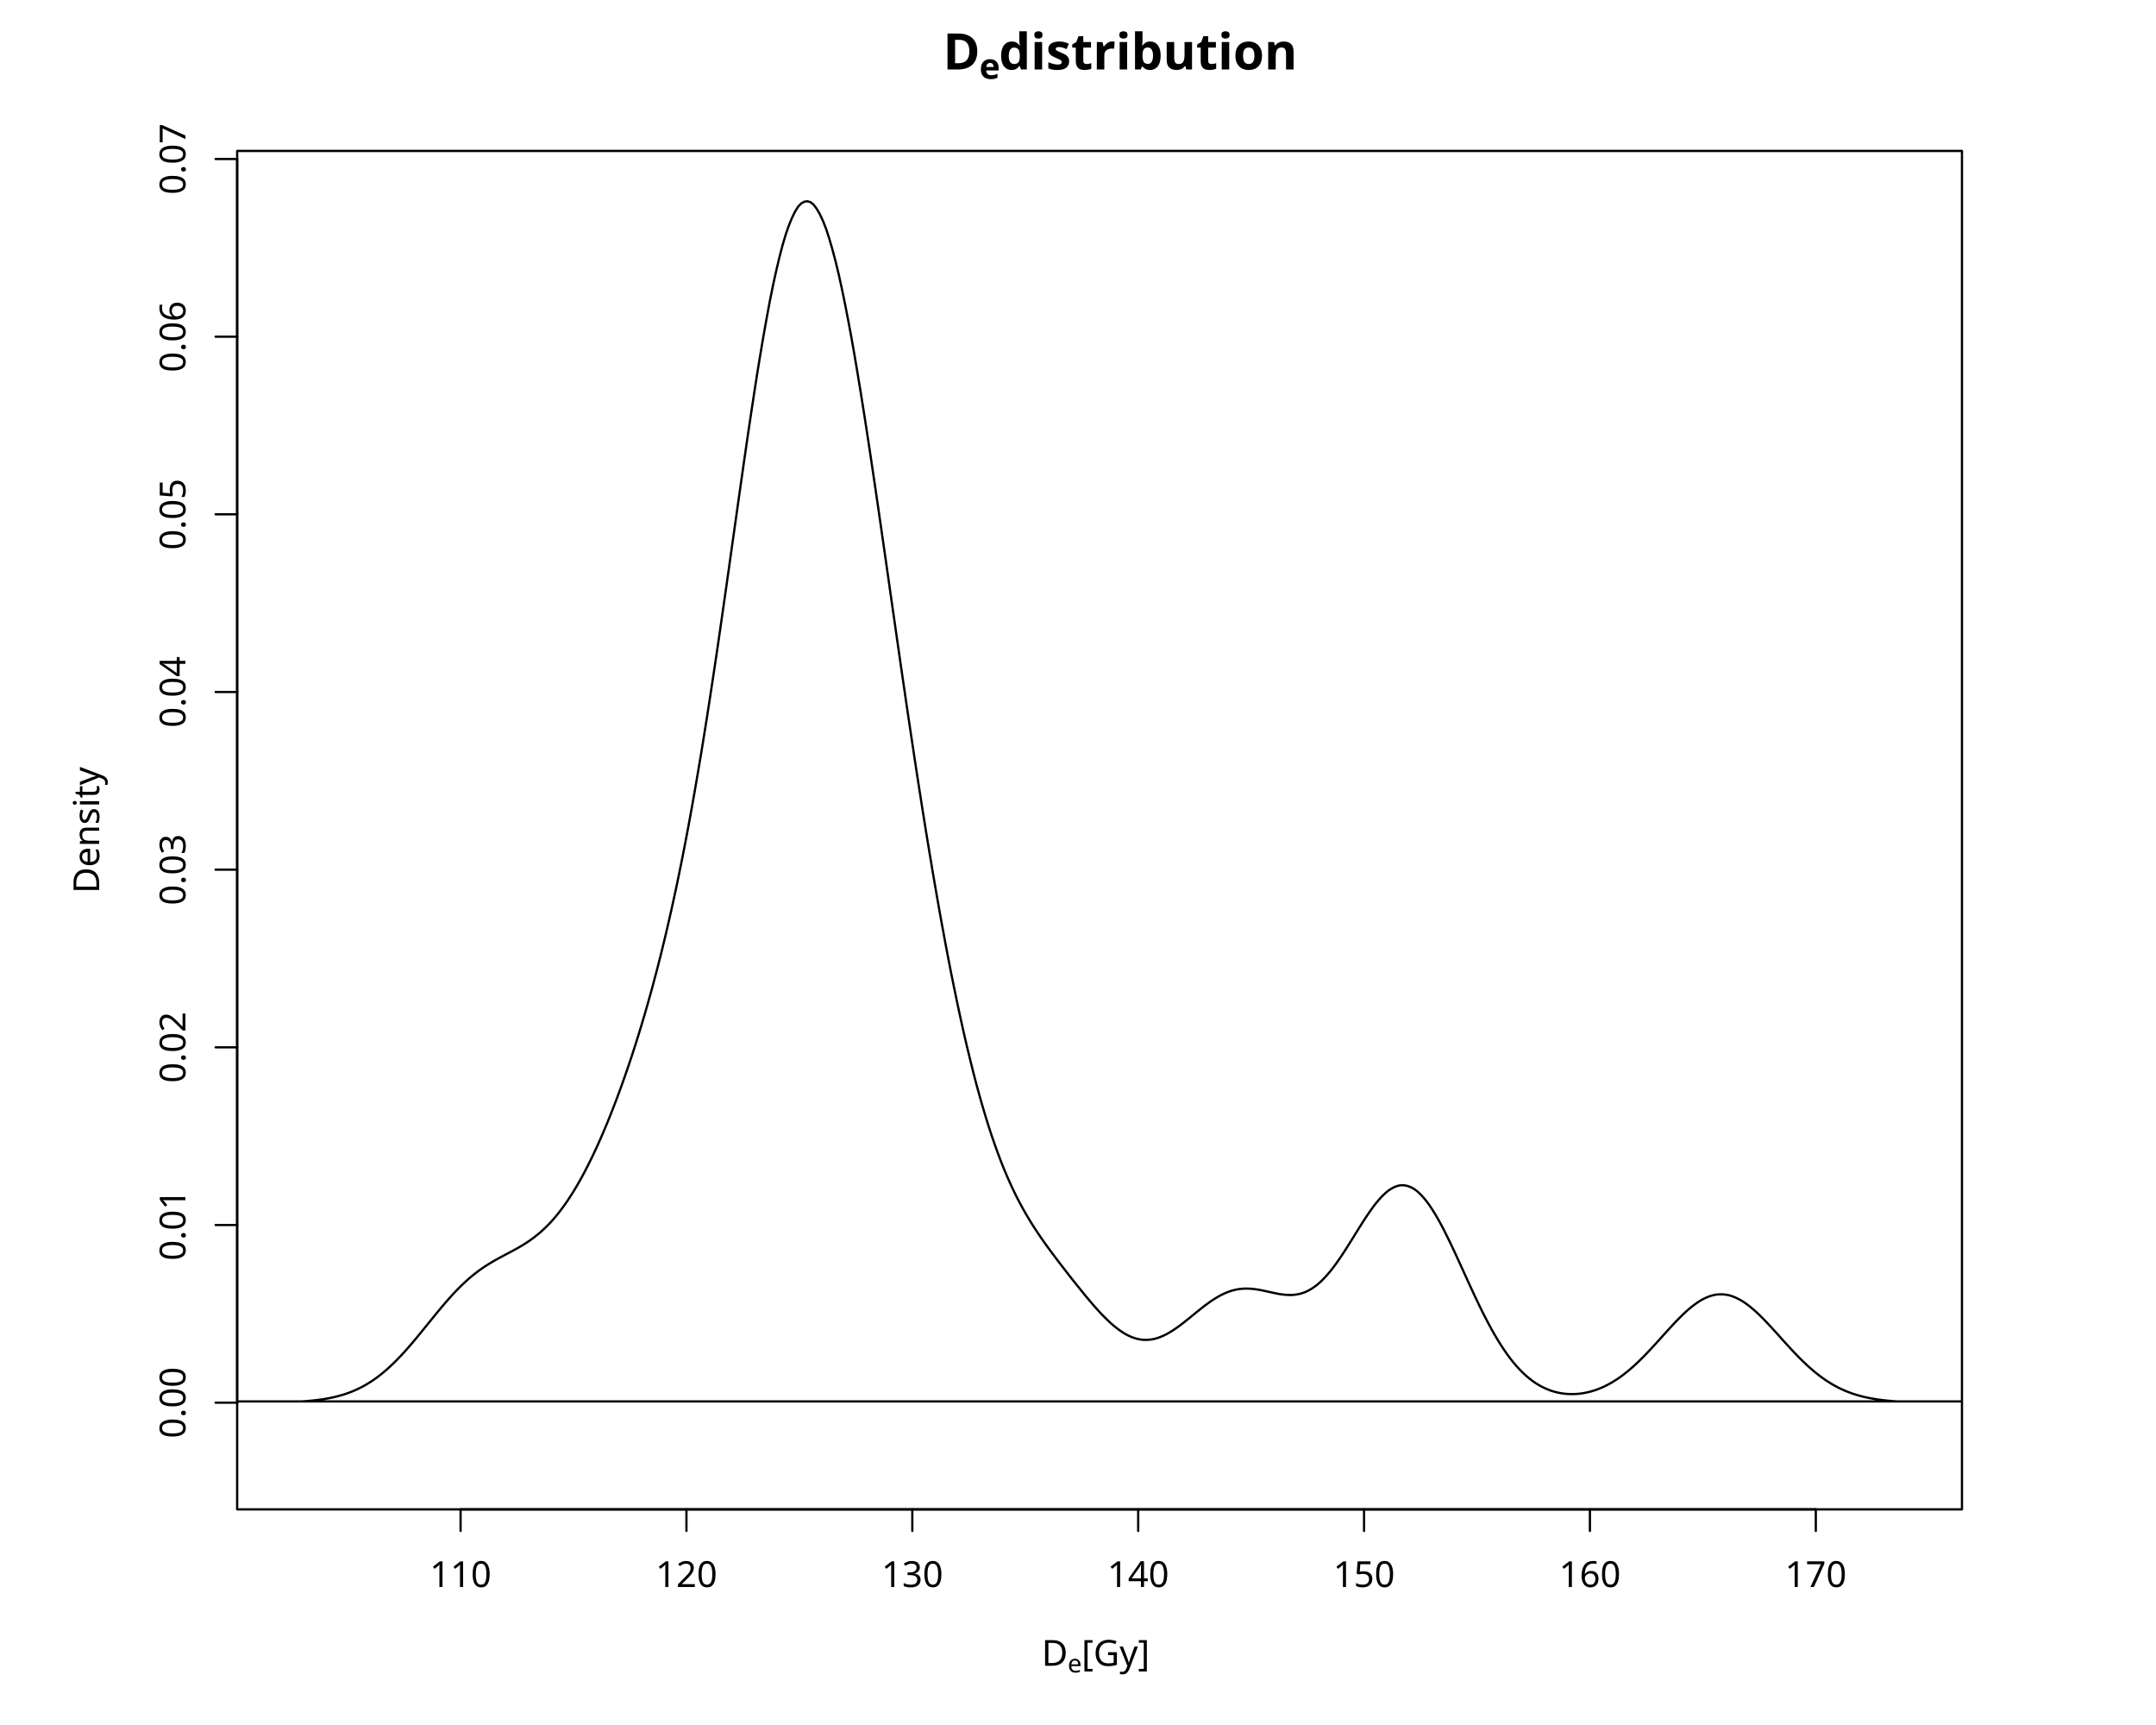
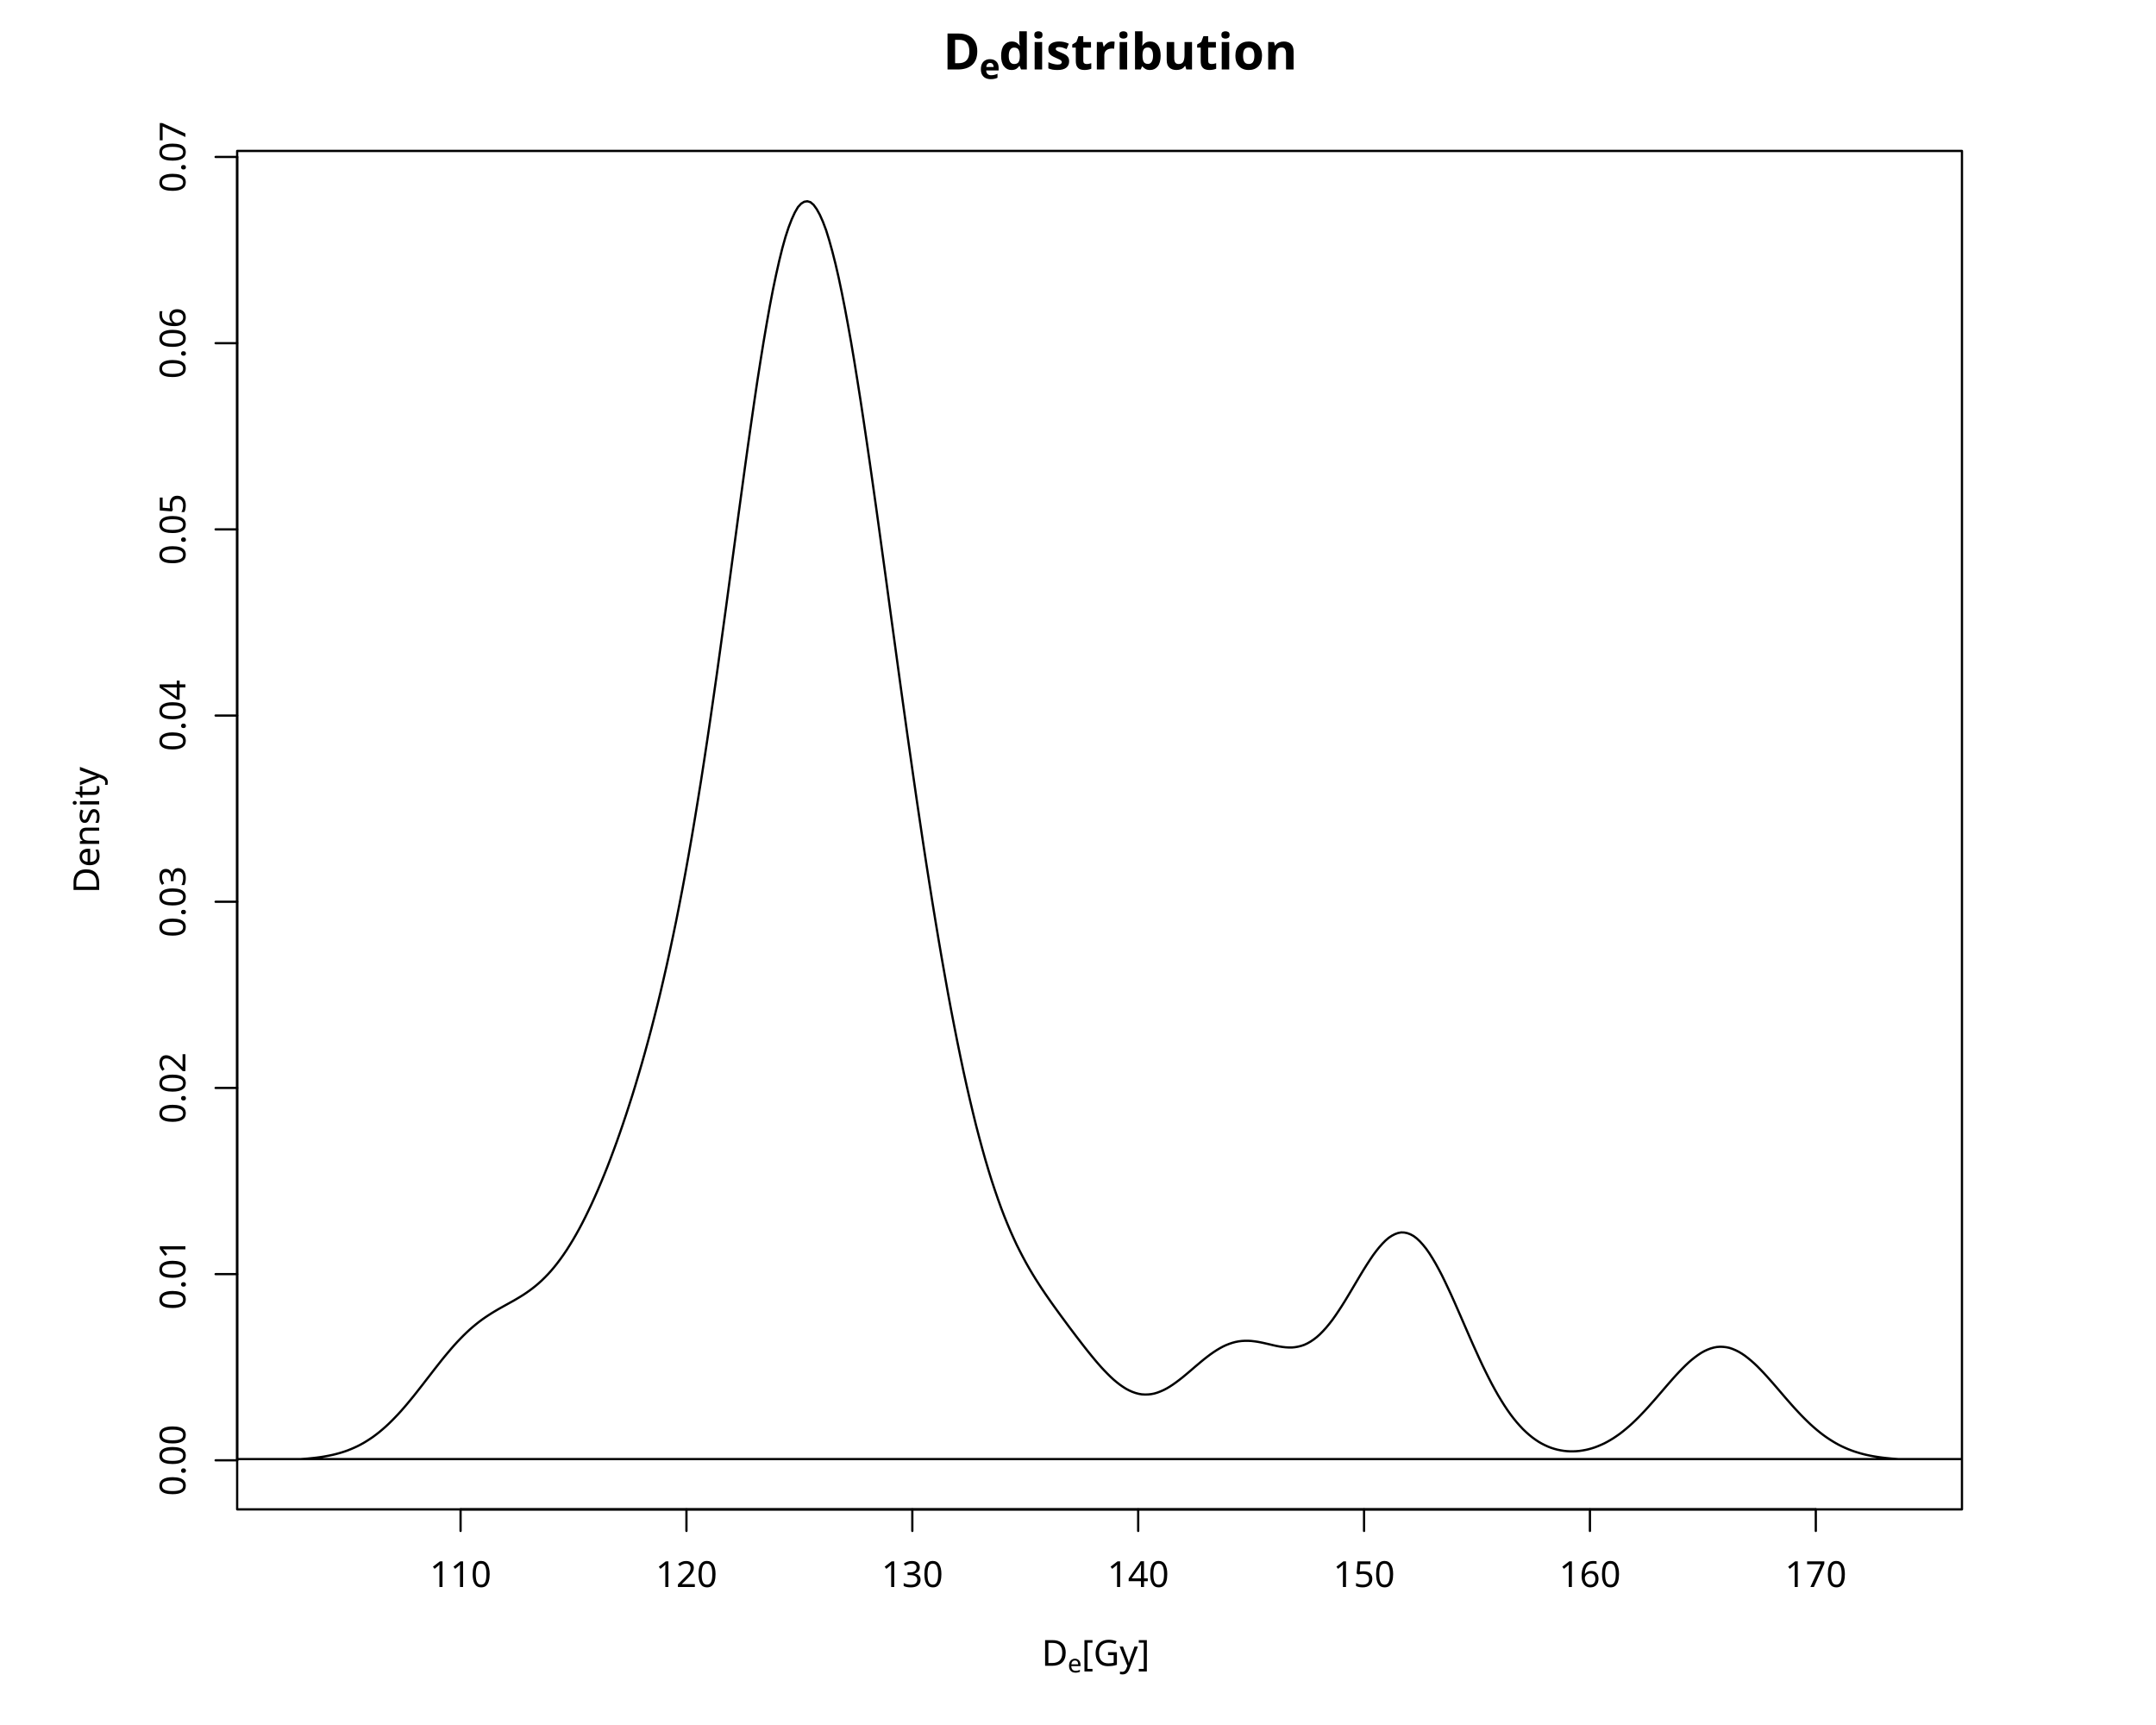
<svg xmlns="http://www.w3.org/2000/svg" class="svglite" data-engine-version="2.0" width="720.00pt" height="576.00pt" viewBox="0 0 720.00 576.00">
  <defs>
    <style type="text/css">
    .svglite line, .svglite polyline, .svglite polygon, .svglite path, .svglite rect, .svglite circle {
      fill: none;
      stroke: #000000;
      stroke-linecap: round;
      stroke-linejoin: round;
      stroke-miterlimit: 10.00;
    }
  </style>
  </defs>
  <rect width="100%" height="100%" style="stroke: none; fill: #FFFFFF;" />
  <defs>
    <clipPath id="cpMC4wMHw3MjAuMDB8MC4wMHw1NzYuMDA=">
      <rect x="0.00" y="0.00" width="720.00" height="576.00" />
    </clipPath>
  </defs>
  <g clip-path="url(#cpMC4wMHw3MjAuMDB8MC4wMHw1NzYuMDA=)">
    <polygon points="79.20,504.00 655.20,504.00 655.20,50.40 79.20,50.40 " style="stroke-width: 0.75; fill: none;" />
    <line x1="153.81" y1="504.00" x2="606.39" y2="504.00" style="stroke-width: 0.75;" />
    <line x1="153.81" y1="504.00" x2="153.81" y2="511.20" style="stroke-width: 0.75;" />
    <line x1="229.24" y1="504.00" x2="229.24" y2="511.20" style="stroke-width: 0.75;" />
    <line x1="304.67" y1="504.00" x2="304.67" y2="511.20" style="stroke-width: 0.75;" />
    <line x1="380.10" y1="504.00" x2="380.10" y2="511.20" style="stroke-width: 0.75;" />
    <line x1="455.53" y1="504.00" x2="455.53" y2="511.20" style="stroke-width: 0.75;" />
    <line x1="530.96" y1="504.00" x2="530.96" y2="511.20" style="stroke-width: 0.75;" />
    <line x1="606.39" y1="504.00" x2="606.39" y2="511.20" style="stroke-width: 0.75;" />
    <text x="153.81" y="529.92" text-anchor="middle" style="font-size: 12.00px; font-family: sans;" textLength="20.02px" lengthAdjust="spacingAndGlyphs">110</text>
    <text x="229.24" y="529.92" text-anchor="middle" style="font-size: 12.00px; font-family: sans;" textLength="20.02px" lengthAdjust="spacingAndGlyphs">120</text>
    <text x="304.67" y="529.92" text-anchor="middle" style="font-size: 12.00px; font-family: sans;" textLength="20.02px" lengthAdjust="spacingAndGlyphs">130</text>
    <text x="380.10" y="529.92" text-anchor="middle" style="font-size: 12.00px; font-family: sans;" textLength="20.02px" lengthAdjust="spacingAndGlyphs">140</text>
    <text x="455.53" y="529.92" text-anchor="middle" style="font-size: 12.00px; font-family: sans;" textLength="20.02px" lengthAdjust="spacingAndGlyphs">150</text>
    <text x="530.96" y="529.92" text-anchor="middle" style="font-size: 12.00px; font-family: sans;" textLength="20.02px" lengthAdjust="spacingAndGlyphs">160</text>
    <text x="606.39" y="529.92" text-anchor="middle" style="font-size: 12.00px; font-family: sans;" textLength="20.02px" lengthAdjust="spacingAndGlyphs">170</text>
    <text x="347.86" y="556.23" style="font-size: 12.00px; font-family: sans;" textLength="8.67px" lengthAdjust="spacingAndGlyphs">D</text>
    <text x="356.53" y="558.45" style="font-size: 8.40px; font-family: sans;" textLength="4.67px" lengthAdjust="spacingAndGlyphs">e</text>
    <text x="361.20" y="556.23" style="font-size: 12.00px; font-family: sans;" textLength="25.34px" lengthAdjust="spacingAndGlyphs"> [Gy]</text>
-     <line x1="79.20" y1="468.37" x2="79.20" y2="53.09" style="stroke-width: 0.75;" />
-     <line x1="79.20" y1="468.37" x2="72.00" y2="468.37" style="stroke-width: 0.75;" />
-     <line x1="79.20" y1="409.04" x2="72.00" y2="409.04" style="stroke-width: 0.75;" />
-     <line x1="79.20" y1="349.72" x2="72.00" y2="349.72" style="stroke-width: 0.75;" />
-     <line x1="79.20" y1="290.39" x2="72.00" y2="290.39" style="stroke-width: 0.75;" />
-     <line x1="79.20" y1="231.07" x2="72.00" y2="231.07" style="stroke-width: 0.75;" />
-     <line x1="79.20" y1="171.74" x2="72.00" y2="171.74" style="stroke-width: 0.75;" />
-     <line x1="79.20" y1="112.42" x2="72.00" y2="112.42" style="stroke-width: 0.75;" />
-     <line x1="79.20" y1="53.09" x2="72.00" y2="53.09" style="stroke-width: 0.75;" />
-     <text transform="translate(61.92,468.37) rotate(-90)" text-anchor="middle" style="font-size: 12.00px; font-family: sans;" textLength="23.36px" lengthAdjust="spacingAndGlyphs">0.00</text>
-     <text transform="translate(61.92,409.04) rotate(-90)" text-anchor="middle" style="font-size: 12.00px; font-family: sans;" textLength="23.36px" lengthAdjust="spacingAndGlyphs">0.01</text>
-     <text transform="translate(61.92,349.72) rotate(-90)" text-anchor="middle" style="font-size: 12.00px; font-family: sans;" textLength="23.36px" lengthAdjust="spacingAndGlyphs">0.02</text>
-     <text transform="translate(61.92,290.39) rotate(-90)" text-anchor="middle" style="font-size: 12.00px; font-family: sans;" textLength="23.36px" lengthAdjust="spacingAndGlyphs">0.03</text>
-     <text transform="translate(61.92,231.07) rotate(-90)" text-anchor="middle" style="font-size: 12.00px; font-family: sans;" textLength="23.36px" lengthAdjust="spacingAndGlyphs">0.04</text>
-     <text transform="translate(61.92,171.74) rotate(-90)" text-anchor="middle" style="font-size: 12.00px; font-family: sans;" textLength="23.36px" lengthAdjust="spacingAndGlyphs">0.05</text>
-     <text transform="translate(61.92,112.42) rotate(-90)" text-anchor="middle" style="font-size: 12.00px; font-family: sans;" textLength="23.36px" lengthAdjust="spacingAndGlyphs">0.06</text>
-     <text transform="translate(61.92,53.09) rotate(-90)" text-anchor="middle" style="font-size: 12.00px; font-family: sans;" textLength="23.36px" lengthAdjust="spacingAndGlyphs">0.07</text>
+     <line x1="79.20" y1="487.62" x2="79.20" y2="52.41" style="stroke-width: 0.75;" />
+     <line x1="79.20" y1="487.62" x2="72.00" y2="487.62" style="stroke-width: 0.75;" />
+     <line x1="79.20" y1="425.45" x2="72.00" y2="425.45" style="stroke-width: 0.75;" />
+     <line x1="79.20" y1="363.28" x2="72.00" y2="363.28" style="stroke-width: 0.75;" />
+     <line x1="79.20" y1="301.11" x2="72.00" y2="301.11" style="stroke-width: 0.75;" />
+     <line x1="79.20" y1="238.93" x2="72.00" y2="238.93" style="stroke-width: 0.75;" />
+     <line x1="79.20" y1="176.76" x2="72.00" y2="176.76" style="stroke-width: 0.75;" />
+     <line x1="79.20" y1="114.59" x2="72.00" y2="114.59" style="stroke-width: 0.75;" />
+     <line x1="79.20" y1="52.41" x2="72.00" y2="52.41" style="stroke-width: 0.75;" />
+     <text transform="translate(61.92,487.62) rotate(-90)" text-anchor="middle" style="font-size: 12.00px; font-family: sans;" textLength="23.36px" lengthAdjust="spacingAndGlyphs">0.00</text>
+     <text transform="translate(61.92,425.45) rotate(-90)" text-anchor="middle" style="font-size: 12.00px; font-family: sans;" textLength="23.36px" lengthAdjust="spacingAndGlyphs">0.01</text>
+     <text transform="translate(61.92,363.28) rotate(-90)" text-anchor="middle" style="font-size: 12.00px; font-family: sans;" textLength="23.36px" lengthAdjust="spacingAndGlyphs">0.02</text>
+     <text transform="translate(61.92,301.11) rotate(-90)" text-anchor="middle" style="font-size: 12.00px; font-family: sans;" textLength="23.36px" lengthAdjust="spacingAndGlyphs">0.03</text>
+     <text transform="translate(61.92,238.93) rotate(-90)" text-anchor="middle" style="font-size: 12.00px; font-family: sans;" textLength="23.36px" lengthAdjust="spacingAndGlyphs">0.04</text>
+     <text transform="translate(61.92,176.76) rotate(-90)" text-anchor="middle" style="font-size: 12.00px; font-family: sans;" textLength="23.36px" lengthAdjust="spacingAndGlyphs">0.05</text>
+     <text transform="translate(61.92,114.59) rotate(-90)" text-anchor="middle" style="font-size: 12.00px; font-family: sans;" textLength="23.36px" lengthAdjust="spacingAndGlyphs">0.06</text>
+     <text transform="translate(61.92,52.41) rotate(-90)" text-anchor="middle" style="font-size: 12.00px; font-family: sans;" textLength="23.36px" lengthAdjust="spacingAndGlyphs">0.07</text>
    <text transform="translate(33.12,277.20) rotate(-90)" text-anchor="middle" style="font-size: 12.00px; font-family: sans;" textLength="40.02px" lengthAdjust="spacingAndGlyphs">Density</text>
  </g>
  <defs>
    <clipPath id="cpNzkuMjB8NjU1LjIwfDUwLjQwfDUwNC4wMA==">
      <rect x="79.20" y="50.40" width="576.00" height="453.60" />
    </clipPath>
  </defs>
  <g clip-path="url(#cpNzkuMjB8NjU1LjIwfDUwLjQwfDUwNC4wMA==)">
-     <polygon points="79.20,467.96 100.53,467.96 101.58,467.90 102.62,467.82 103.66,467.72 104.71,467.62 105.75,467.50 106.80,467.37 107.84,467.22 108.88,467.05 109.93,466.86 110.97,466.65 112.01,466.41 113.06,466.14 114.10,465.85 115.15,465.53 116.19,465.17 117.23,464.78 118.28,464.35 119.32,463.88 120.36,463.38 121.41,462.83 122.45,462.23 123.49,461.59 124.54,460.91 125.58,460.18 126.63,459.39 127.67,458.56 128.71,457.69 129.76,456.77 130.80,455.80 131.84,454.79 132.89,453.73 133.93,452.64 134.98,451.51 136.02,450.34 137.06,449.14 138.11,447.92 139.15,446.67 140.19,445.40 141.24,444.12 142.28,442.83 143.33,441.54 144.37,440.25 145.41,438.97 146.46,437.70 147.50,436.45 148.54,435.22 149.59,434.03 150.63,432.86 151.67,431.72 152.72,430.63 153.76,429.58 154.81,428.57 155.85,427.61 156.89,426.68 157.94,425.82 158.98,425.00 160.02,424.21 161.07,423.47 162.11,422.77 163.16,422.11 164.20,421.48 165.24,420.87 166.29,420.29 167.33,419.72 168.37,419.17 169.42,418.61 170.46,418.06 171.51,417.50 172.55,416.93 173.59,416.33 174.64,415.71 175.68,415.06 176.72,414.36 177.77,413.61 178.81,412.83 179.85,411.99 180.90,411.08 181.94,410.11 182.99,409.08 184.03,407.99 185.07,406.81 186.12,405.55 187.16,404.22 188.20,402.83 189.25,401.35 190.29,399.78 191.34,398.14 192.38,396.42 193.42,394.63 194.47,392.74 195.51,390.78 196.55,388.74 197.60,386.63 198.64,384.43 199.69,382.16 200.73,379.81 201.77,377.39 202.82,374.89 203.86,372.30 204.90,369.64 205.95,366.91 206.99,364.11 208.03,361.21 209.08,358.23 210.12,355.18 211.17,352.05 212.21,348.82 213.25,345.49 214.30,342.07 215.34,338.55 216.38,334.94 217.43,331.20 218.47,327.34 219.52,323.37 220.56,319.29 221.60,315.05 222.65,310.66 223.69,306.13 224.73,301.47 225.78,296.64 226.82,291.62 227.87,286.44 228.91,281.10 229.95,275.60 231.00,269.87 232.04,263.98 233.08,257.92 234.13,251.70 235.17,245.28 236.22,238.69 237.26,231.96 238.30,225.09 239.35,218.09 240.39,210.95 241.43,203.72 242.48,196.41 243.52,189.05 244.56,181.65 245.61,174.24 246.65,166.85 247.70,159.49 248.74,152.22 249.78,145.07 250.83,138.05 251.87,131.19 252.91,124.50 253.96,118.11 255.00,111.98 256.05,106.11 257.09,100.53 258.13,95.36 259.18,90.59 260.22,86.18 261.26,82.16 262.31,78.57 263.35,75.54 264.40,72.94 265.44,70.78 266.48,69.07 267.53,67.97 268.57,67.36 269.61,67.20 270.66,67.50 271.70,68.34 272.74,69.71 273.79,71.52 274.83,73.75 275.88,76.42 276.92,79.62 277.96,83.21 279.01,87.15 280.05,91.44 281.09,96.16 282.14,101.21 283.18,106.55 284.23,112.15 285.27,118.03 286.31,124.19 287.36,130.54 288.40,137.07 289.44,143.76 290.49,150.64 291.53,157.63 292.58,164.72 293.62,171.88 294.66,179.11 295.71,186.39 296.75,193.69 297.79,200.99 298.84,208.29 299.88,215.56 300.92,222.79 301.97,229.97 303.01,237.09 304.06,244.12 305.10,251.07 306.14,257.92 307.19,264.68 308.23,271.31 309.27,277.81 310.32,284.19 311.36,290.44 312.41,296.57 313.45,302.51 314.49,308.32 315.54,313.99 316.58,319.51 317.62,324.85 318.67,330.02 319.71,335.05 320.76,339.92 321.80,344.61 322.84,349.11 323.89,353.46 324.93,357.65 325.97,361.69 327.02,365.51 328.06,369.18 329.10,372.69 330.15,376.07 331.19,379.26 332.24,382.28 333.28,385.17 334.32,387.93 335.37,390.55 336.41,393.00 337.45,395.35 338.50,397.58 339.54,399.72 340.59,401.72 341.63,403.64 342.67,405.47 343.72,407.23 344.76,408.92 345.80,410.54 346.85,412.10 347.89,413.63 348.94,415.12 349.98,416.56 351.02,417.98 352.07,419.38 353.11,420.76 354.15,422.13 355.20,423.48 356.24,424.82 357.28,426.16 358.33,427.49 359.37,428.80 360.42,430.10 361.46,431.39 362.50,432.67 363.55,433.92 364.59,435.15 365.63,436.35 366.68,437.52 367.72,438.65 368.77,439.72 369.81,440.75 370.85,441.73 371.90,442.65 372.94,443.49 373.98,444.26 375.03,444.96 376.07,445.59 377.12,446.11 378.16,446.55 379.20,446.90 380.25,447.17 381.29,447.34 382.33,447.40 383.38,447.38 384.42,447.28 385.46,447.09 386.51,446.79 387.55,446.41 388.60,445.97 389.64,445.45 390.68,444.86 391.73,444.21 392.77,443.50 393.81,442.76 394.86,441.97 395.90,441.15 396.95,440.31 397.99,439.46 399.03,438.61 400.08,437.76 401.12,436.93 402.16,436.11 403.21,435.33 404.25,434.58 405.30,433.89 406.34,433.24 407.38,432.65 408.43,432.11 409.47,431.65 410.51,431.25 411.56,430.92 412.60,430.65 413.64,430.46 414.69,430.34 415.73,430.28 416.78,430.28 417.82,430.33 418.86,430.44 419.91,430.59 420.95,430.77 421.99,430.98 423.04,431.21 424.08,431.44 425.13,431.67 426.17,431.89 427.21,432.09 428.26,432.24 429.30,432.35 430.34,432.41 431.39,432.42 432.43,432.32 433.48,432.16 434.52,431.91 435.56,431.57 436.61,431.11 437.65,430.54 438.69,429.87 439.74,429.10 440.78,428.22 441.82,427.20 442.87,426.10 443.91,424.90 444.96,423.61 446.00,422.21 447.04,420.74 448.09,419.20 449.13,417.62 450.17,415.98 451.22,414.31 452.26,412.63 453.31,410.94 454.35,409.27 455.39,407.64 456.44,406.05 457.48,404.52 458.52,403.05 459.57,401.71 460.61,400.47 461.66,399.34 462.70,398.34 463.74,397.49 464.79,396.82 465.83,396.30 466.87,395.94 467.92,395.75 468.96,395.79 470.00,395.99 471.05,396.37 472.09,396.91 473.14,397.67 474.18,398.61 475.22,399.71 476.27,400.95 477.31,402.36 478.35,403.93 479.40,405.63 480.44,407.43 481.49,409.34 482.53,411.37 483.57,413.47 484.62,415.63 485.66,417.84 486.70,420.10 487.75,422.38 488.79,424.67 489.84,426.97 490.88,429.25 491.92,431.50 492.97,433.72 494.01,435.90 495.05,438.03 496.10,440.08 497.14,442.07 498.18,443.99 499.23,445.84 500.27,447.59 501.32,449.25 502.36,450.83 503.40,452.33 504.45,453.74 505.49,455.04 506.53,456.26 507.58,457.39 508.62,458.45 509.67,459.41 510.71,460.28 511.75,461.08 512.80,461.81 513.84,462.47 514.88,463.04 515.93,463.54 516.97,463.99 518.02,464.39 519.06,464.70 520.10,464.97 521.15,465.18 522.19,465.34 523.23,465.45 524.28,465.50 525.32,465.50 526.37,465.47 527.41,465.38 528.45,465.24 529.50,465.05 530.54,464.82 531.58,464.55 532.63,464.22 533.67,463.85 534.71,463.43 535.76,462.96 536.80,462.44 537.85,461.87 538.89,461.25 539.93,460.59 540.98,459.88 542.02,459.11 543.06,458.29 544.11,457.44 545.15,456.54 546.20,455.59 547.24,454.60 548.28,453.58 549.33,452.52 550.37,451.44 551.41,450.32 552.46,449.19 553.50,448.05 554.55,446.89 555.59,445.73 556.63,444.57 557.68,443.43 558.72,442.30 559.76,441.20 560.81,440.13 561.85,439.10 562.89,438.11 563.94,437.18 564.98,436.32 566.03,435.52 567.07,434.79 568.11,434.13 569.16,433.58 570.20,433.11 571.24,432.73 572.29,432.44 573.33,432.26 574.38,432.19 575.42,432.21 576.46,432.32 577.51,432.53 578.55,432.86 579.59,433.28 580.64,433.78 581.68,434.36 582.73,435.04 583.77,435.80 584.81,436.63 585.86,437.52 586.90,438.46 587.94,439.47 588.99,440.52 590.03,441.60 591.07,442.71 592.12,443.85 593.16,445.00 594.21,446.16 595.25,447.32 596.29,448.48 597.34,449.62 598.38,450.75 599.42,451.86 600.47,452.94 601.51,453.99 602.56,455.00 603.60,455.98 604.64,456.92 605.69,457.82 606.73,458.67 607.77,459.48 608.82,460.25 609.86,460.97 610.91,461.64 611.95,462.27 612.99,462.86 614.04,463.41 615.08,463.91 616.12,464.37 617.17,464.79 618.21,465.19 619.25,465.54 620.30,465.86 621.34,466.15 622.39,466.42 623.43,466.65 624.47,466.86 625.52,467.05 626.56,467.22 627.60,467.37 628.65,467.51 629.69,467.62 630.74,467.73 631.78,467.82 632.82,467.90 633.87,467.96 655.20,467.96 " style="stroke-width: 0.75; fill: none;" />
+     <polygon points="79.20,487.20 100.53,487.20 101.58,487.13 102.62,487.05 103.66,486.95 104.71,486.84 105.75,486.72 106.80,486.58 107.84,486.42 108.88,486.24 109.93,486.04 110.97,485.82 112.01,485.57 113.06,485.29 114.10,484.99 115.15,484.65 116.19,484.28 117.23,483.86 118.28,483.41 119.32,482.93 120.36,482.40 121.41,481.82 122.45,481.19 123.49,480.52 124.54,479.81 125.58,479.04 126.63,478.22 127.67,477.35 128.71,476.44 129.76,475.47 130.80,474.45 131.84,473.39 132.89,472.29 133.93,471.15 134.98,469.95 136.02,468.73 137.06,467.47 138.11,466.19 139.15,464.88 140.19,463.55 141.24,462.21 142.28,460.86 143.33,459.51 144.37,458.16 145.41,456.82 146.46,455.49 147.50,454.17 148.54,452.89 149.59,451.64 150.63,450.41 151.67,449.22 152.72,448.07 153.76,446.98 154.81,445.92 155.85,444.91 156.89,443.94 157.94,443.03 158.98,442.17 160.02,441.35 161.07,440.57 162.11,439.84 163.16,439.15 164.20,438.48 165.24,437.85 166.29,437.23 167.33,436.64 168.37,436.06 169.42,435.48 170.46,434.90 171.51,434.32 172.55,433.71 173.59,433.09 174.64,432.44 175.68,431.75 176.72,431.02 177.77,430.24 178.81,429.42 179.85,428.54 180.90,427.59 181.94,426.57 182.99,425.49 184.03,424.34 185.07,423.11 186.12,421.79 187.16,420.40 188.20,418.94 189.25,417.39 190.29,415.74 191.34,414.02 192.38,412.22 193.42,410.35 194.47,408.37 195.51,406.31 196.55,404.17 197.60,401.96 198.64,399.66 199.69,397.27 200.73,394.81 201.77,392.28 202.82,389.66 203.86,386.95 204.90,384.16 205.95,381.30 206.99,378.36 208.03,375.33 209.08,372.20 210.12,369.00 211.17,365.72 212.21,362.34 213.25,358.84 214.30,355.26 215.34,351.58 216.38,347.80 217.43,343.87 218.47,339.83 219.52,335.67 220.56,331.39 221.60,326.94 222.65,322.34 223.69,317.60 224.73,312.71 225.78,307.65 226.82,302.39 227.87,296.96 228.91,291.37 229.95,285.60 231.00,279.60 232.04,273.42 233.08,267.07 234.13,260.55 235.17,253.83 236.22,246.92 237.26,239.87 238.30,232.67 239.35,225.34 240.39,217.85 241.43,210.27 242.48,202.62 243.52,194.90 244.56,187.14 245.61,179.37 246.65,171.63 247.70,163.92 248.74,156.30 249.78,148.81 250.83,141.45 251.87,134.26 252.91,127.25 253.96,120.56 255.00,114.13 256.05,107.98 257.09,102.13 258.13,96.71 259.18,91.71 260.22,87.09 261.26,82.87 262.31,79.12 263.35,75.94 264.40,73.22 265.44,70.95 266.48,69.15 267.53,68.01 268.57,67.37 269.61,67.20 270.66,67.51 271.70,68.39 272.74,69.83 273.79,71.73 274.83,74.07 275.88,76.86 276.92,80.22 277.96,83.97 279.01,88.11 280.05,92.61 281.09,97.55 282.14,102.85 283.18,108.44 284.23,114.31 285.27,120.47 286.31,126.93 287.36,133.58 288.40,140.43 289.44,147.44 290.49,154.65 291.53,161.97 292.58,169.40 293.62,176.90 294.66,184.49 295.71,192.11 296.75,199.76 297.79,207.42 298.84,215.07 299.88,222.68 300.92,230.26 301.97,237.78 303.01,245.25 304.06,252.62 305.10,259.89 306.14,267.07 307.19,274.15 308.23,281.11 309.27,287.92 310.32,294.60 311.36,301.16 312.41,307.58 313.45,313.81 314.49,319.89 315.54,325.83 316.58,331.63 317.62,337.22 318.67,342.64 319.71,347.90 320.76,353.01 321.80,357.93 322.84,362.64 323.89,367.20 324.93,371.59 325.97,375.82 327.02,379.83 328.06,383.67 329.10,387.36 330.15,390.89 331.19,394.24 332.24,397.41 333.28,400.43 334.32,403.32 335.37,406.07 336.41,408.64 337.45,411.10 338.50,413.44 339.54,415.68 340.59,417.78 341.63,419.78 342.67,421.71 343.72,423.56 344.76,425.32 345.80,427.02 346.85,428.66 347.89,430.26 348.94,431.82 349.98,433.33 351.02,434.82 352.07,436.29 353.11,437.73 354.15,439.16 355.20,440.58 356.24,441.99 357.28,443.39 358.33,444.78 359.37,446.16 360.42,447.52 361.46,448.88 362.50,450.21 363.55,451.53 364.59,452.81 365.63,454.07 366.68,455.30 367.72,456.48 368.77,457.61 369.81,458.68 370.85,459.71 371.90,460.68 372.94,461.55 373.98,462.36 375.03,463.09 376.07,463.75 377.12,464.30 378.16,464.76 379.20,465.13 380.25,465.41 381.29,465.59 382.33,465.65 383.38,465.63 384.42,465.52 385.46,465.32 386.51,465.01 387.55,464.61 388.60,464.15 389.64,463.61 390.68,462.99 391.73,462.30 392.77,461.56 393.81,460.78 394.86,459.96 395.90,459.10 396.95,458.22 397.99,457.33 399.03,456.43 400.08,455.55 401.12,454.67 402.16,453.82 403.21,453.00 404.25,452.22 405.30,451.49 406.34,450.81 407.38,450.19 408.43,449.62 409.47,449.14 410.51,448.73 411.56,448.38 412.60,448.10 413.64,447.90 414.69,447.77 415.73,447.71 416.78,447.71 417.82,447.76 418.86,447.88 419.91,448.03 420.95,448.22 421.99,448.44 423.04,448.68 424.08,448.92 425.13,449.17 426.17,449.40 427.21,449.60 428.26,449.76 429.30,449.88 430.34,449.94 431.39,449.95 432.43,449.85 433.48,449.67 434.52,449.41 435.56,449.06 436.61,448.57 437.65,447.98 438.69,447.28 439.74,446.47 440.78,445.54 441.82,444.48 442.87,443.33 443.91,442.07 444.96,440.72 446.00,439.25 447.04,437.71 448.09,436.10 449.13,434.44 450.17,432.72 451.22,430.97 452.26,429.21 453.31,427.44 454.35,425.69 455.39,423.98 456.44,422.31 457.48,420.71 458.52,419.17 459.57,417.76 460.61,416.46 461.66,415.28 462.70,414.23 463.74,413.34 464.79,412.64 465.83,412.10 466.87,411.72 467.92,411.52 468.96,411.56 470.00,411.77 471.05,412.17 472.09,412.74 473.14,413.54 474.18,414.52 475.22,415.67 476.27,416.97 477.31,418.45 478.35,420.10 479.40,421.87 480.44,423.76 481.49,425.76 482.53,427.89 483.57,430.09 484.62,432.35 485.66,434.67 486.70,437.04 487.75,439.43 488.79,441.83 489.84,444.24 490.88,446.63 491.92,448.99 492.97,451.31 494.01,453.60 495.05,455.83 496.10,457.98 497.14,460.06 498.18,462.08 499.23,464.01 500.27,465.85 501.32,467.59 502.36,469.25 503.40,470.82 504.45,472.30 505.49,473.66 506.53,474.93 507.58,476.12 508.62,477.23 509.67,478.23 510.71,479.15 511.75,479.99 512.80,480.75 513.84,481.44 514.88,482.04 515.93,482.57 516.97,483.04 518.02,483.45 519.06,483.78 520.10,484.06 521.15,484.28 522.19,484.45 523.23,484.56 524.28,484.62 525.32,484.62 526.37,484.58 527.41,484.49 528.45,484.34 529.50,484.15 530.54,483.91 531.58,483.62 532.63,483.28 533.67,482.88 534.71,482.44 535.76,481.96 536.80,481.41 537.85,480.81 538.89,480.17 539.93,479.47 540.98,478.73 542.02,477.92 543.06,477.07 544.11,476.17 545.15,475.23 546.20,474.23 547.24,473.20 548.28,472.12 549.33,471.02 550.37,469.88 551.41,468.71 552.46,467.53 553.50,466.33 554.55,465.11 555.59,463.90 556.63,462.69 557.68,461.49 558.72,460.30 559.76,459.15 560.81,458.03 561.85,456.95 562.89,455.92 563.94,454.93 564.98,454.03 566.03,453.20 567.07,452.44 568.11,451.75 569.16,451.16 570.20,450.68 571.24,450.28 572.29,449.98 573.33,449.78 574.38,449.70 575.42,449.73 576.46,449.85 577.51,450.06 578.55,450.41 579.59,450.85 580.64,451.37 581.68,451.99 582.73,452.70 583.77,453.50 584.81,454.36 585.86,455.29 586.90,456.28 587.94,457.34 588.99,458.44 590.03,459.57 591.07,460.74 592.12,461.93 593.16,463.13 594.21,464.35 595.25,465.57 596.29,466.78 597.34,467.98 598.38,469.16 599.42,470.32 600.47,471.45 601.51,472.55 602.56,473.61 603.60,474.64 604.64,475.63 605.69,476.57 606.73,477.46 607.77,478.31 608.82,479.12 609.86,479.87 610.91,480.57 611.95,481.23 612.99,481.85 614.04,482.43 615.08,482.95 616.12,483.43 617.17,483.88 618.21,484.29 619.25,484.66 620.30,484.99 621.34,485.30 622.39,485.58 623.43,485.83 624.47,486.05 625.52,486.25 626.56,486.42 627.60,486.58 628.65,486.72 629.69,486.84 630.74,486.95 631.78,487.05 632.82,487.13 633.87,487.20 655.20,487.20 " style="stroke-width: 0.75; fill: none;" />
  </g>
  <g clip-path="url(#cpMC4wMHw3MjAuMDB8MC4wMHw1NzYuMDA=)">
    <text x="314.91" y="23.20" style="font-size: 16.80px; font-weight: bold; font-family: sans;" textLength="12.14px" lengthAdjust="spacingAndGlyphs">D</text>
    <text x="327.04" y="26.31" style="font-size: 11.76px; font-weight: bold; font-family: sans;" textLength="6.54px" lengthAdjust="spacingAndGlyphs">e</text>
    <text x="333.58" y="23.20" style="font-size: 16.80px; font-weight: bold; font-family: sans;" textLength="85.91px" lengthAdjust="spacingAndGlyphs"> distribution</text>
  </g>
  <defs>
    <clipPath id="cpNTkuMDR8Njg5Ljc2fDU5LjA0fDUwMi41Ng==">
      <rect x="59.04" y="59.04" width="630.72" height="443.52" />
    </clipPath>
  </defs>
  <g clip-path="url(#cpNTkuMDR8Njg5Ljc2fDU5LjA0fDUwMi41Ng==)">
</g>
</svg>
